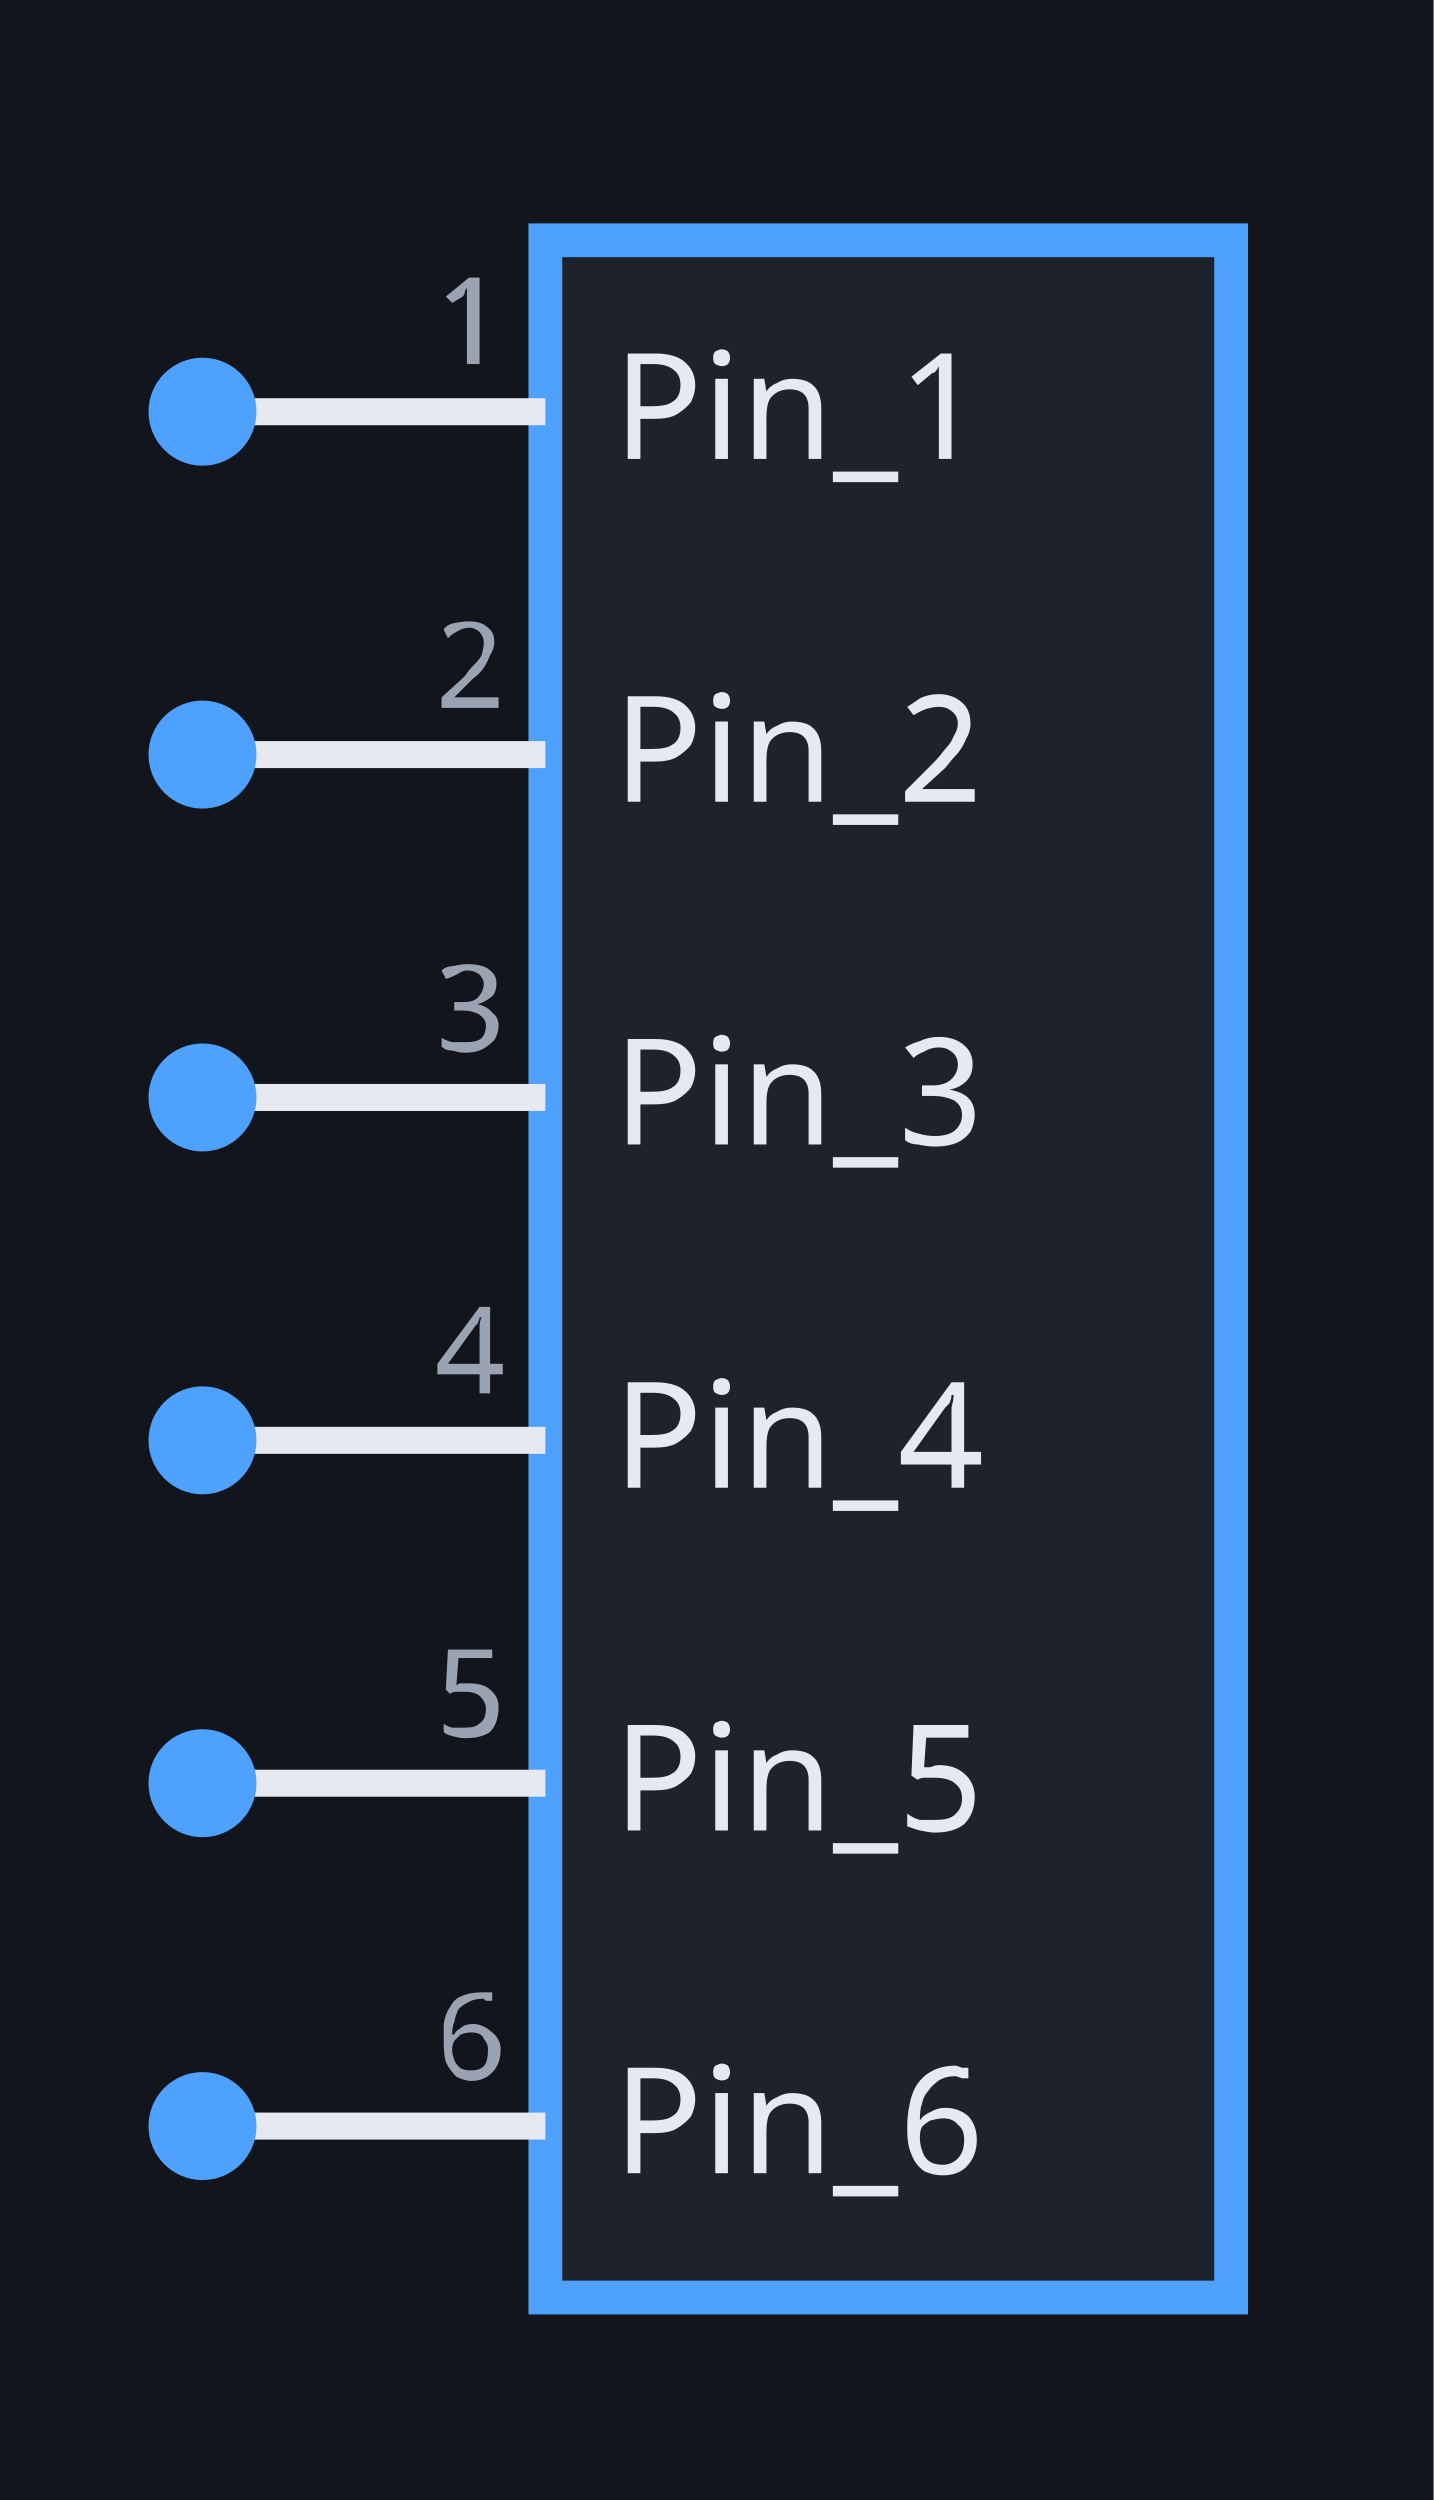
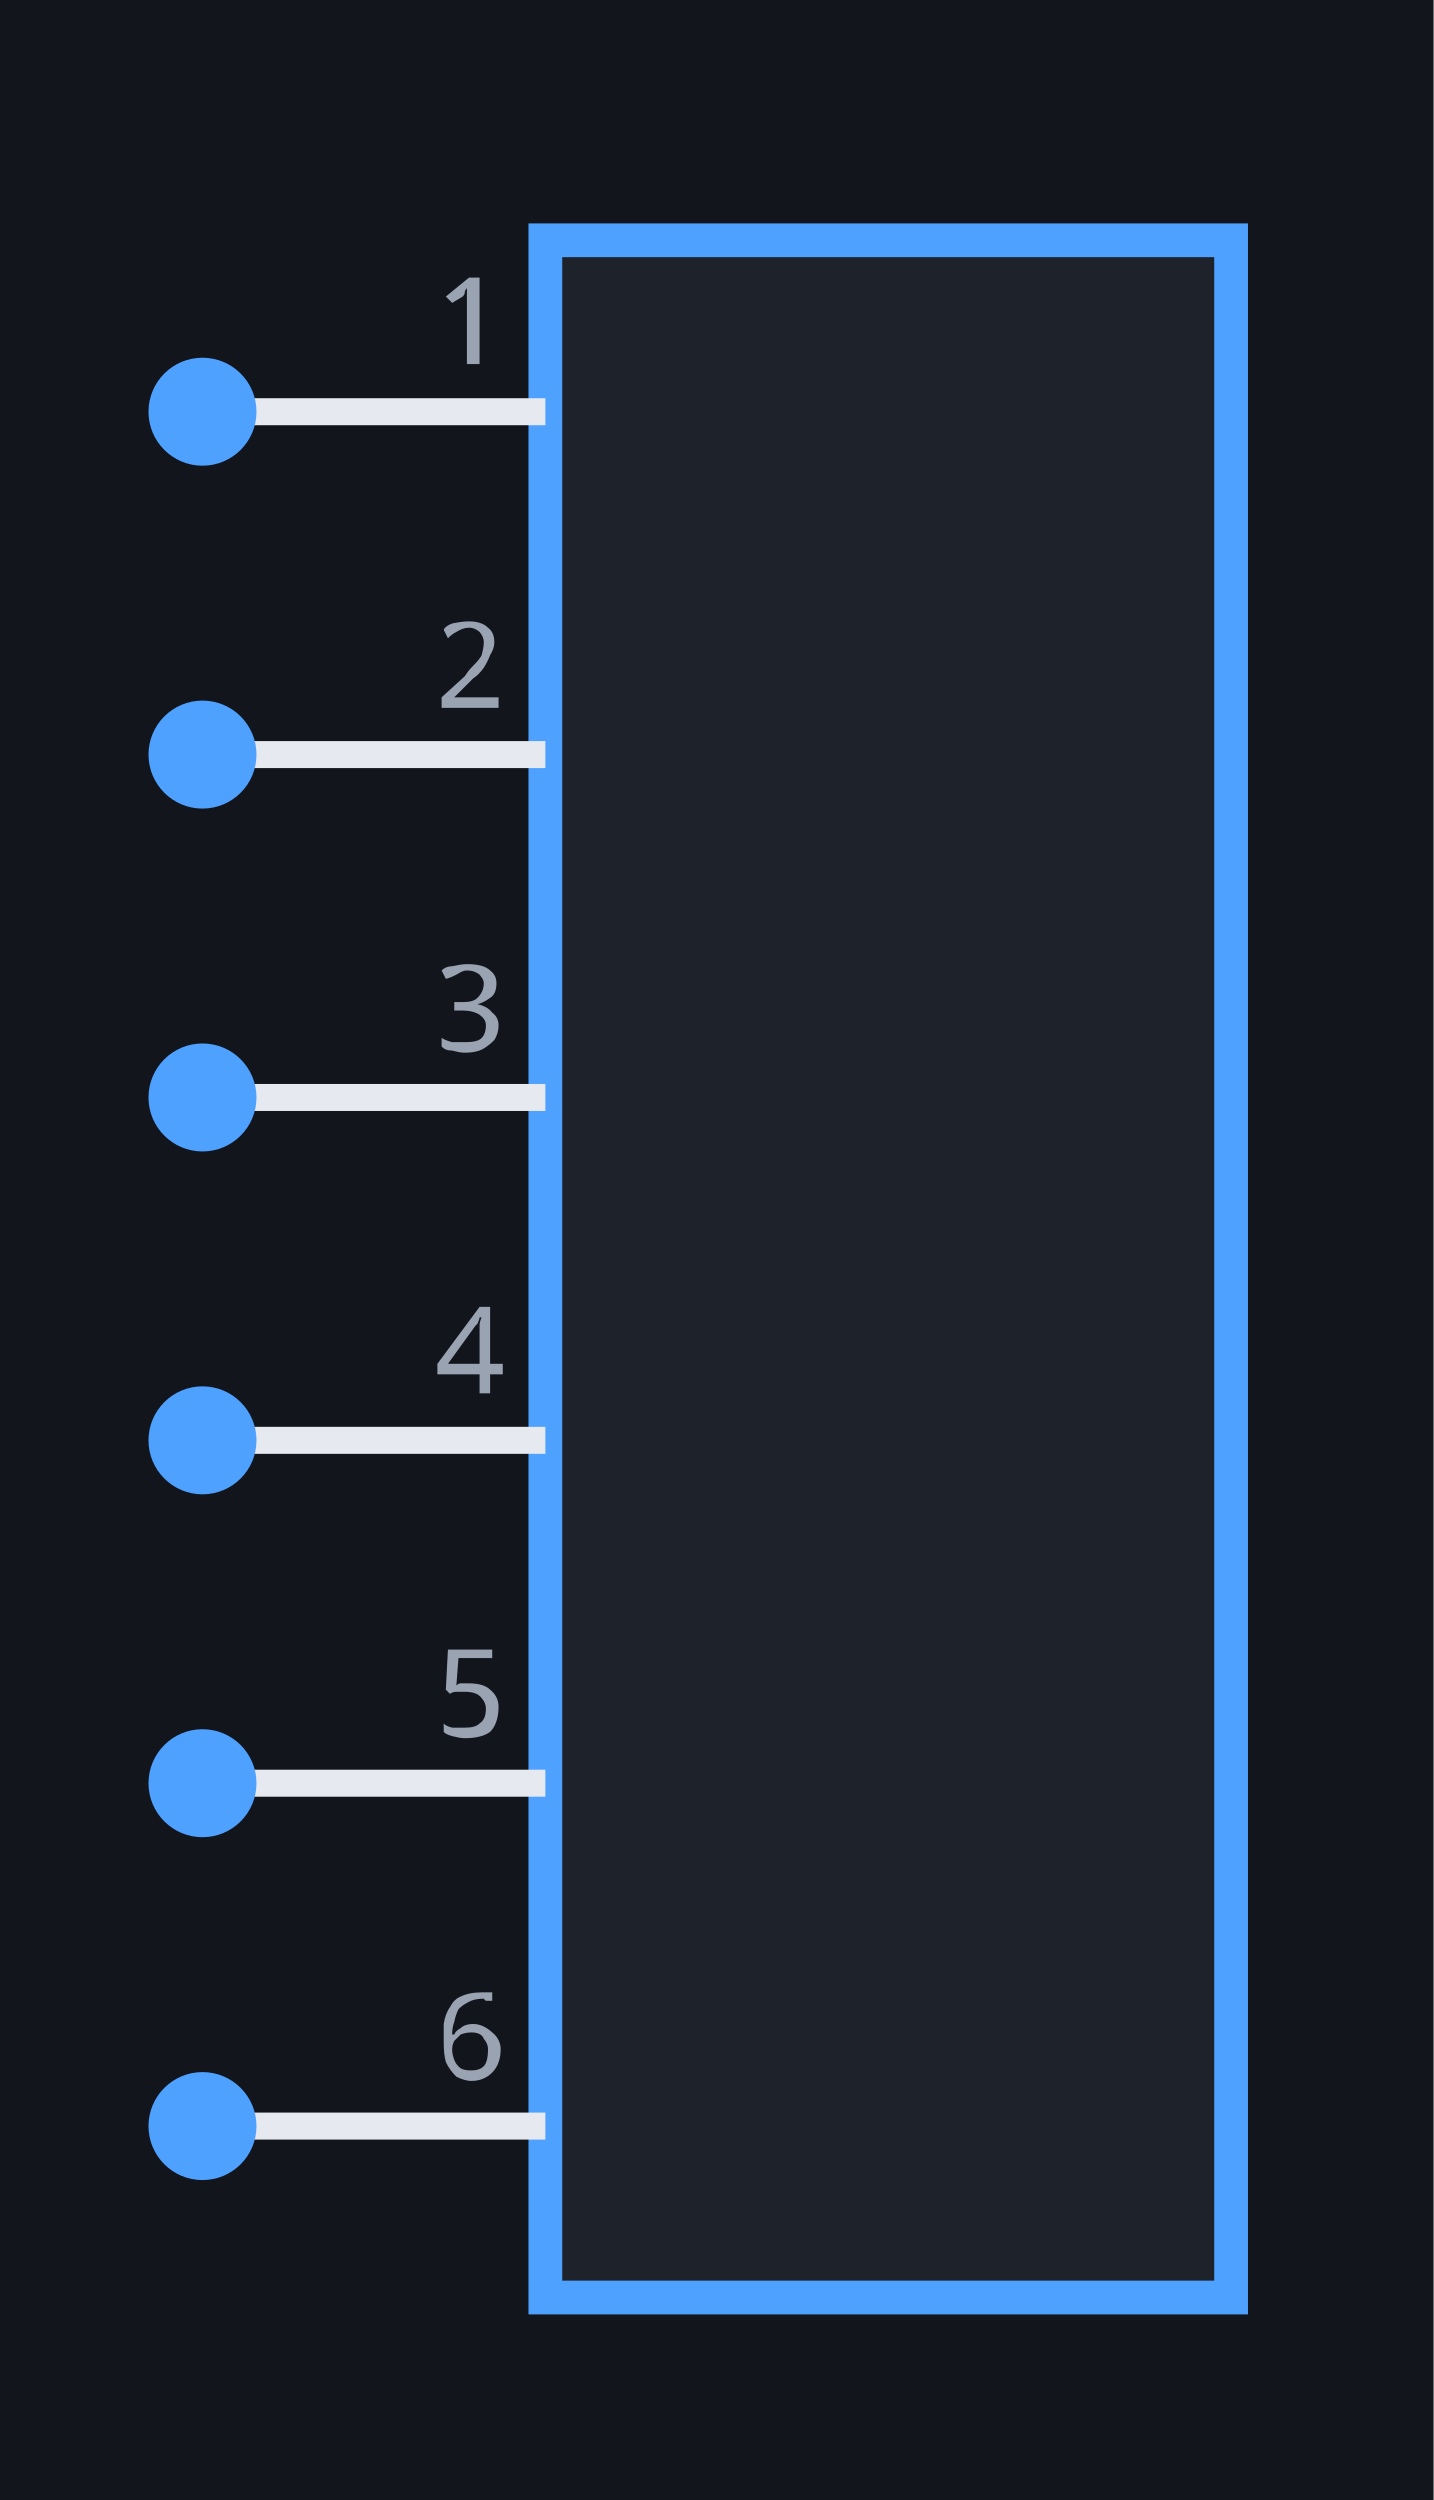
<svg xmlns="http://www.w3.org/2000/svg" viewBox="-6.58 -9.40 10.62 18.52" preserveAspectRatio="xMidYMid meet" style="width:100%;height:100%">
  <rect x="-6.58" y="-9.40" width="10.62" height="18.52" fill="#12151c" />
  <rect x="-2.540" y="-7.620" width="5.080" height="15.240" fill="#1e222b" stroke="#4ea1ff" stroke-width="0.25" />
  <line x1="-5.080" y1="-6.350" x2="-2.540" y2="-6.350" stroke="#e6e9ef" stroke-width="0.2" />
  <circle cx="-5.080" cy="-6.350" r="0.4" fill="#4ea1ff" />
-   <text x="-2.040" y="-6.000" fill="#e6e9ef" font-size="1.1" text-anchor="start" font-family="sans-serif">Pin_1</text>
  <text x="-2.840" y="-6.700" fill="#9aa3b2" font-size="0.9" text-anchor="end" font-family="sans-serif">1</text>
  <line x1="-5.080" y1="-3.810" x2="-2.540" y2="-3.810" stroke="#e6e9ef" stroke-width="0.2" />
  <circle cx="-5.080" cy="-3.810" r="0.4" fill="#4ea1ff" />
-   <text x="-2.040" y="-3.460" fill="#e6e9ef" font-size="1.1" text-anchor="start" font-family="sans-serif">Pin_2</text>
  <text x="-2.840" y="-4.160" fill="#9aa3b2" font-size="0.9" text-anchor="end" font-family="sans-serif">2</text>
  <line x1="-5.080" y1="-1.270" x2="-2.540" y2="-1.270" stroke="#e6e9ef" stroke-width="0.2" />
  <circle cx="-5.080" cy="-1.270" r="0.4" fill="#4ea1ff" />
-   <text x="-2.040" y="-0.920" fill="#e6e9ef" font-size="1.1" text-anchor="start" font-family="sans-serif">Pin_3</text>
  <text x="-2.840" y="-1.620" fill="#9aa3b2" font-size="0.9" text-anchor="end" font-family="sans-serif">3</text>
  <line x1="-5.080" y1="1.270" x2="-2.540" y2="1.270" stroke="#e6e9ef" stroke-width="0.2" />
  <circle cx="-5.080" cy="1.270" r="0.4" fill="#4ea1ff" />
-   <text x="-2.040" y="1.620" fill="#e6e9ef" font-size="1.1" text-anchor="start" font-family="sans-serif">Pin_4</text>
  <text x="-2.840" y="0.920" fill="#9aa3b2" font-size="0.9" text-anchor="end" font-family="sans-serif">4</text>
  <line x1="-5.080" y1="3.810" x2="-2.540" y2="3.810" stroke="#e6e9ef" stroke-width="0.2" />
  <circle cx="-5.080" cy="3.810" r="0.4" fill="#4ea1ff" />
-   <text x="-2.040" y="4.160" fill="#e6e9ef" font-size="1.1" text-anchor="start" font-family="sans-serif">Pin_5</text>
  <text x="-2.840" y="3.460" fill="#9aa3b2" font-size="0.9" text-anchor="end" font-family="sans-serif">5</text>
  <line x1="-5.080" y1="6.350" x2="-2.540" y2="6.350" stroke="#e6e9ef" stroke-width="0.2" />
  <circle cx="-5.080" cy="6.350" r="0.4" fill="#4ea1ff" />
-   <text x="-2.040" y="6.700" fill="#e6e9ef" font-size="1.1" text-anchor="start" font-family="sans-serif">Pin_6</text>
  <text x="-2.840" y="6.000" fill="#9aa3b2" font-size="0.9" text-anchor="end" font-family="sans-serif">6</text>
</svg>
